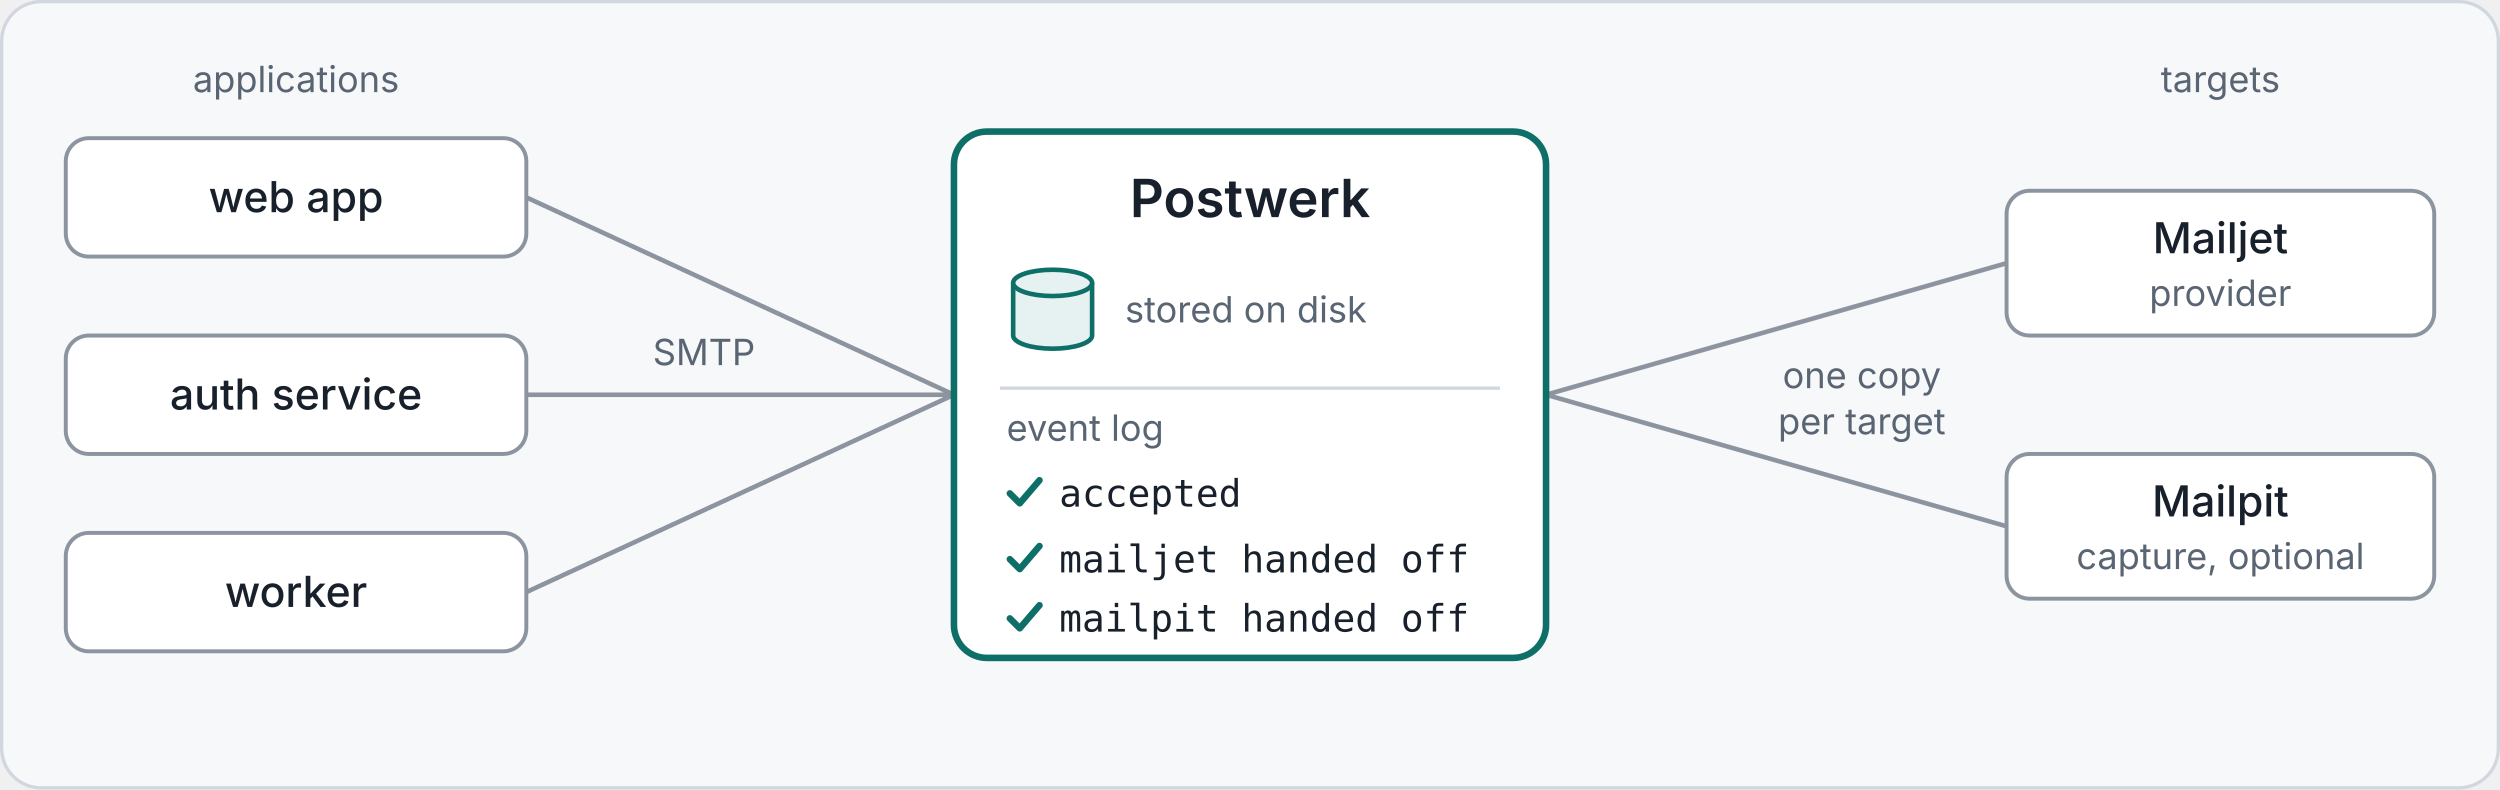
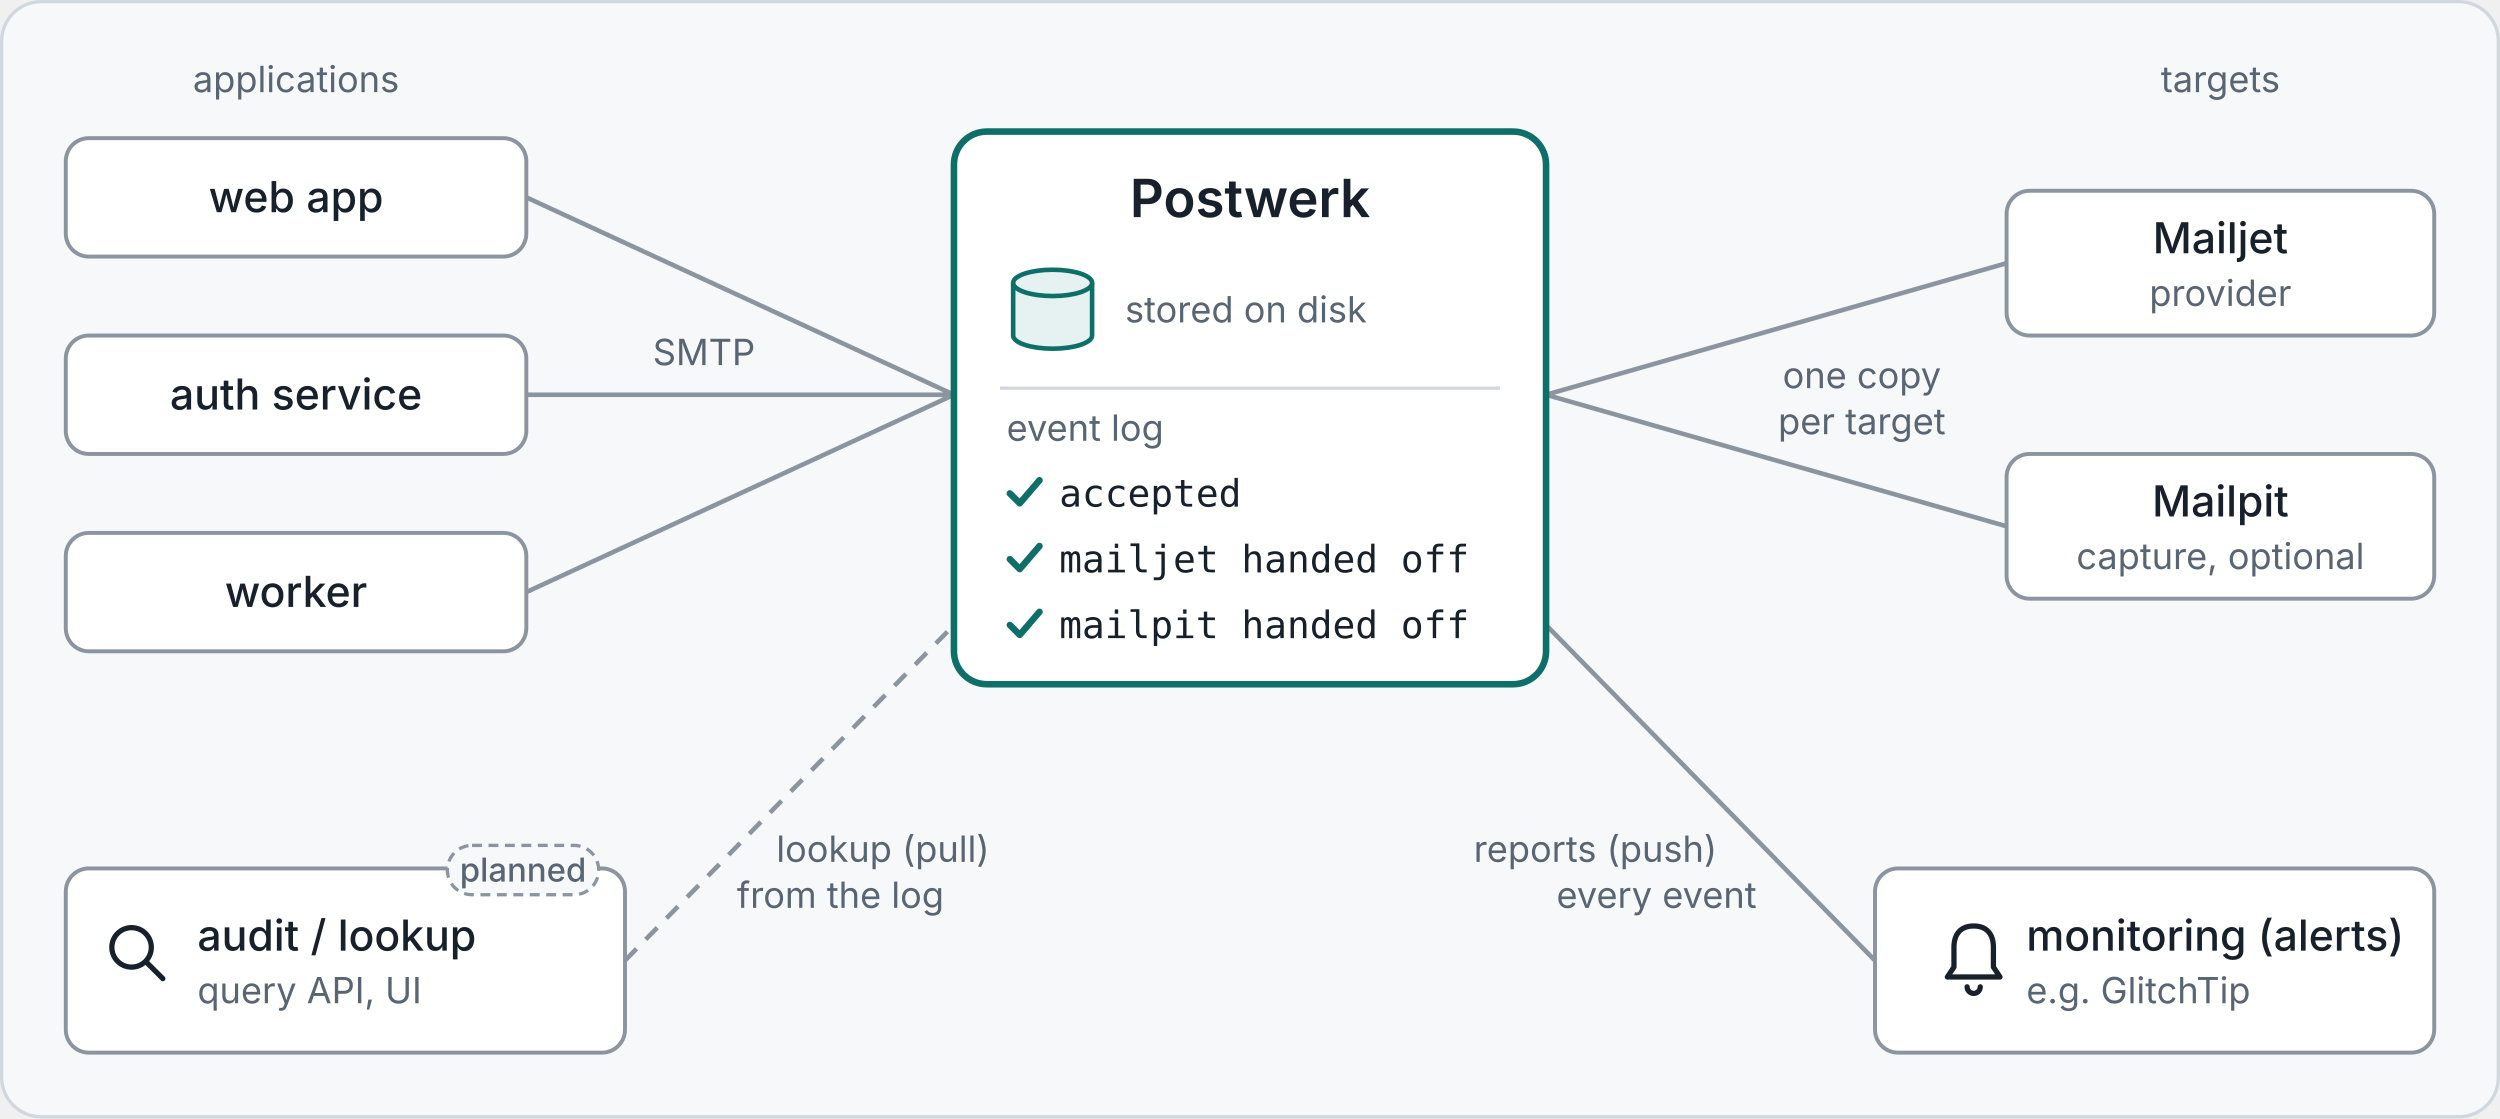
- <svg xmlns="http://www.w3.org/2000/svg" viewBox="0 0 760 240" width="760" height="240" role="img" aria-labelledby="t d">
+ <svg xmlns="http://www.w3.org/2000/svg" viewBox="0 0 760 340" width="760" height="340" role="img" aria-labelledby="t d">
  <style>
    .card   { fill: #f6f8fa; stroke: #d0d7de; }
    .box    { fill: #ffffff; stroke: #8c959f; stroke-width: 1.2; }
    .core   { fill: #ffffff; stroke: #0e6f68; stroke-width: 2; }
    .edge   { fill: none; stroke: #8c959f; stroke-width: 1.4; }
+     .plan   { stroke-dasharray: 5 4; }
    .txt    { fill: #18212b; font: 500 13px system-ui, -apple-system, "Segoe UI", sans-serif; }
    .title  { fill: #18212b; font: 600 16px system-ui, -apple-system, "Segoe UI", sans-serif; }
    .muted  { fill: #5a6573; font: 400 11px system-ui, -apple-system, "Segoe UI", sans-serif; }
+     .small  { fill: #5a6573; font: 500 10px system-ui, -apple-system, "Segoe UI", sans-serif; }
    .log    { fill: #18212b; font: 400 11.5px ui-monospace, SFMono-Regular, Menlo, Consolas, monospace; }
+     .note   { fill: #18212b; font: 500 11px system-ui, -apple-system, "Segoe UI", sans-serif; }
    .tick   { fill: none; stroke: #0e6f68; stroke-width: 2; stroke-linecap: round; stroke-linejoin: round; }
+     .icon   { fill: none; stroke: #18212b; stroke-width: 1.6; stroke-linecap: round; stroke-linejoin: round; }
    .rule   { stroke: #d0d7de; stroke-width: 1; }
    .disk   { fill: #e6f2f1; stroke: #0e6f68; stroke-width: 1.4; }
+     .pill   { fill: #f6f8fa; stroke: #8c959f; stroke-width: 1; stroke-dasharray: 3 2; }
    .mail   { fill: #0e6f68; }
+     .evt    { fill: #8c959f; }
    .hl     { fill: none; stroke: #0e6f68; stroke-width: 2; opacity: 0; }
+     .scan   { fill: #0e6f68; fill-opacity: 0.08; stroke: #0e6f68; stroke-width: 1.4; opacity: 0; }
+     .bad    { fill: #cf222e; }
+     .badln  { fill: none; stroke: #cf222e; stroke-width: 2; stroke-linecap: round; }
+     .badtxt { fill: #cf222e; }
+     .badbox { fill: none; stroke: #cf222e; stroke-width: 2; }

    @media (prefers-color-scheme: dark) {
      .card  { fill: #161b22; stroke: #30363d; }
      .box   { fill: #0d1117; stroke: #6e7681; }
      .core  { fill: #0d1117; stroke: #4cc2b3; }
      .edge  { stroke: #6e7681; }
-       .txt, .title, .log { fill: #e5eaf0; }
-       .muted { fill: #9aa6b3; }
+       .txt, .title, .log, .note { fill: #e5eaf0; }
+       .muted, .small { fill: #9aa6b3; }
      .tick  { stroke: #4cc2b3; }
+       .icon  { stroke: #e5eaf0; }
      .rule  { stroke: #30363d; }
      .disk  { fill: #12302d; stroke: #4cc2b3; }
+       .pill  { fill: #161b22; stroke: #6e7681; }
      .mail  { fill: #4cc2b3; }
+       .evt   { fill: #6e7681; }
      .hl    { stroke: #4cc2b3; }
+       .scan  { fill: #4cc2b3; stroke: #4cc2b3; }
+       .bad   { fill: #ff7b72; }
+       .badln { stroke: #ff7b72; }
+       .badtxt { fill: #ff7b72; }
+       .badbox { stroke: #ff7b72; }
    }

-     /* one mail per 5 s loop */
-     .in    { opacity: 0; animation: in 5s linear infinite; }
-     .outA  { opacity: 0; animation: outA 5s linear infinite; }
-     .outB  { opacity: 0; animation: outB 5s linear infinite; }
-     .store { animation: store 5s linear infinite; }
-     .row1  { animation: row1 5s linear infinite; }
-     .row2  { animation: row2 5s linear infinite; }
-     .hlA, .hlB { animation: hit 5s linear infinite; }
+     /* 10 s loop. Round 1 (0-37 %): a mail is delivered to both targets, every
+        event goes out as a quiet report. Round 2 (38-100 %): Mailjet answers 550,
+        the error event raises an alert, a lookup reads the history. */
+     .in1, .in2, .outA, .outB, .rep1, .rep2, .rep3, .reply, .alarm, .ask, .answer { opacity: 0; }
+     .in1    { animation: in1 10s linear infinite; }
+     .in2    { animation: in2 10s linear infinite; }
+     .outA   { animation: outA 10s linear infinite; }
+     .outB   { animation: outB 10s linear infinite; }
+     .store  { animation: store 10s linear infinite; }
+     .row1   { animation: row1 10s linear infinite; }
+     .row2   { animation: row2 10s linear infinite; }
+     .row2x  { opacity: 0; animation: row2x 10s linear infinite; }
+     .row3   { animation: row3 10s linear infinite; }
+     .hlA    { animation: hitA 10s linear infinite; }
+     .hlB    { animation: hitB 10s linear infinite; }
+     .rep1   { animation: rep1 10s linear infinite; }
+     .rep2   { animation: rep2 10s linear infinite; }
+     .rep3   { animation: rep3 10s linear infinite; }
+     .reply  { animation: reply 10s linear infinite; }
+     .errA   { opacity: 0; animation: errA 10s linear infinite; }
+     .alarm  { animation: alarm 10s linear infinite; }
+     .alert  { opacity: 0; animation: alert 10s linear infinite; }
+     .bell   { transform-box: fill-box; transform-origin: 50% 0; animation: ring 10s linear infinite; }
+     .ask    { animation: ask 10s linear infinite; }
+     .askq   { opacity: 0; animation: askq 10s linear infinite; }
+     .scan   { animation: scan 10s linear infinite; }
+     .answer { animation: answer 10s linear infinite; }
+     .hlQ    { animation: hitQ 10s linear infinite; }

-     @keyframes in {
-       0%   { transform: translate(162px, 120px); opacity: 0; }
-       3%   { transform: translate(166px, 120px); opacity: 1; }
-       24%  { transform: translate(288px, 120px); opacity: 1; }
-       27%  { transform: translate(296px, 120px); opacity: 0; }
-       100% { transform: translate(296px, 120px); opacity: 0; }
+     @keyframes in1 {
+       0%   { transform: translate(162px, 60.9px); opacity: 0; }
+       2%   { transform: translate(166px, 62.8px); opacity: 1; }
+       10%  { transform: translate(282px, 116.3px); opacity: 1; }
+       12%, 100% { transform: translate(288px, 119.1px); opacity: 0; }
+     }
+     @keyframes in2 {
+       0%, 38% { transform: translate(162px, 120px); opacity: 0; }
+       40%  { transform: translate(166px, 120px); opacity: 1; }
+       48%  { transform: translate(282px, 120px); opacity: 1; }
+       50%, 100% { transform: translate(288px, 120px); opacity: 0; }
    }
    @keyframes store {
-       0%, 25%  { opacity: 0.55; }
-       30%, 40% { opacity: 1; }
-       48%, 100% { opacity: 0.55; }
+       0%, 11%  { opacity: 0.55; }
+       13%, 19% { opacity: 1; }
+       23%, 50% { opacity: 0.55; }
+       51%, 57% { opacity: 1; }
+       61%, 100% { opacity: 0.55; }
    }
    @keyframes row1 {
-       0%, 28%  { opacity: 0.18; }
-       33%, 90% { opacity: 1; }
-       97%, 100% { opacity: 0.18; }
+       0%, 11%  { opacity: 0.18; }
+       13%, 35% { opacity: 1; }
+       37%, 50% { opacity: 0.18; }
+       52%, 96% { opacity: 1; }
+       99%, 100% { opacity: 0.18; }
    }
    @keyframes row2 {
-       0%, 69%  { opacity: 0.18; }
-       74%, 90% { opacity: 1; }
-       97%, 100% { opacity: 0.18; }
+       0%, 26%  { opacity: 0.18; }
+       28%, 35% { opacity: 1; }
+       37%, 67% { opacity: 0.18; }
+       69%, 97% { opacity: 0; }
+       100%     { opacity: 0.18; }
+     }
+     @keyframes row2x {
+       0%, 69%  { opacity: 0; }
+       71%, 96% { opacity: 1; }
+       99%, 100% { opacity: 0; }
+     }
+     @keyframes row3 {
+       0%, 26%  { opacity: 0.18; }
+       28%, 35% { opacity: 1; }
+       37%, 65% { opacity: 0.18; }
+       67%, 96% { opacity: 1; }
+       99%, 100% { opacity: 0.18; }
    }
    @keyframes outA {
-       0%, 43% { transform: translate(472px, 120px); opacity: 0; }
-       46%  { transform: translate(478px, 117.7px); opacity: 1; }
-       68%  { transform: translate(606px, 81.1px); opacity: 1; }
-       71%  { transform: translate(612px, 79.4px); opacity: 0; }
-       100% { transform: translate(612px, 79.4px); opacity: 0; }
+       0%, 16% { transform: translate(472px, 120px); opacity: 0; }
+       17%  { transform: translate(478px, 117.7px); opacity: 1; }
+       26%  { transform: translate(606px, 81.1px); opacity: 1; }
+       27%  { transform: translate(612px, 79.4px); opacity: 0; }
+       28%, 55% { transform: translate(472px, 120px); opacity: 0; }
+       56%  { transform: translate(478px, 117.7px); opacity: 1; }
+       64%  { transform: translate(606px, 81.1px); opacity: 1; }
+       65%, 100% { transform: translate(612px, 79.4px); opacity: 0; }
    }
    @keyframes outB {
-       0%, 43% { transform: translate(472px, 120px); opacity: 0; }
-       46%  { transform: translate(478px, 122.3px); opacity: 1; }
-       68%  { transform: translate(606px, 158.9px); opacity: 1; }
-       71%  { transform: translate(612px, 160.6px); opacity: 0; }
-       100% { transform: translate(612px, 160.6px); opacity: 0; }
-     }
-     @keyframes hit {
-       0%, 68%  { opacity: 0; }
-       72%, 86% { opacity: 1; }
-       94%, 100% { opacity: 0; }
+       0%, 16% { transform: translate(472px, 120px); opacity: 0; }
+       17%  { transform: translate(478px, 122.3px); opacity: 1; }
+       26%  { transform: translate(606px, 158.9px); opacity: 1; }
+       27%  { transform: translate(612px, 160.6px); opacity: 0; }
+       28%, 55% { transform: translate(472px, 120px); opacity: 0; }
+       56%  { transform: translate(478px, 122.3px); opacity: 1; }
+       64%  { transform: translate(606px, 158.9px); opacity: 1; }
+       65%, 100% { transform: translate(612px, 160.6px); opacity: 0; }
+     }
+     @keyframes hitA {
+       0%, 26%  { opacity: 0; }
+       28%, 33% { opacity: 1; }
+       36%, 100% { opacity: 0; }
+     }
+     @keyframes hitB {
+       0%, 26%  { opacity: 0; }
+       28%, 33% { opacity: 1; }
+       36%, 64% { opacity: 0; }
+       66%, 71% { opacity: 1; }
+       74%, 100% { opacity: 0; }
+     }
+     /* quiet reports: one small dot per event, no alert */
+     @keyframes rep1 {
+       0%, 13% { transform: translate(474px, 192px); opacity: 0; }
+       14%  { transform: translate(477px, 195px); opacity: 1; }
+       21%  { transform: translate(563px, 283px); opacity: 1; }
+       22%, 100% { transform: translate(566px, 286px); opacity: 0; }
+     }
+     @keyframes rep2 {
+       0%, 28% { transform: translate(474px, 192px); opacity: 0; }
+       29%  { transform: translate(477px, 195px); opacity: 1; }
+       36%  { transform: translate(563px, 283px); opacity: 1; }
+       37%, 100% { transform: translate(566px, 286px); opacity: 0; }
+     }
+     @keyframes rep3 {
+       0%, 52% { transform: translate(474px, 192px); opacity: 0; }
+       53%  { transform: translate(477px, 195px); opacity: 1; }
+       60%  { transform: translate(563px, 283px); opacity: 1; }
+       61%, 100% { transform: translate(566px, 286px); opacity: 0; }
+     }
+     /* Mailjet answers with an error */
+     @keyframes reply {
+       0%, 65% { transform: translate(606px, 81.1px); opacity: 0; }
+       66%  { transform: translate(600px, 82.8px); opacity: 1; }
+       69%  { transform: translate(484px, 116.3px); opacity: 1; }
+       70%, 100% { transform: translate(478px, 117.7px); opacity: 0; }
+     }
+     @keyframes errA {
+       0%, 64%  { opacity: 0; }
+       66%, 92% { opacity: 1; }
+       96%, 100% { opacity: 0; }
+     }
+     /* the error event goes out and raises an alert */
+     @keyframes alarm {
+       0%, 71% { transform: translate(474px, 192px); opacity: 0; }
+       72%  { transform: translate(477px, 195px); opacity: 1; }
+       78%  { transform: translate(563px, 283px); opacity: 1; }
+       79%, 100% { transform: translate(566px, 286px); opacity: 0; }
+     }
+     @keyframes alert {
+       0%, 78.5% { opacity: 0; }
+       80%, 94% { opacity: 1; }
+       97%, 100% { opacity: 0; }
+     }
+     @keyframes ring {
+       0%, 79% { transform: rotate(0deg); }
+       80.5% { transform: rotate(14deg); }
+       82%   { transform: rotate(-12deg); }
+       83.5% { transform: rotate(9deg); }
+       85%   { transform: rotate(-6deg); }
+       86.5%, 100% { transform: rotate(0deg); }
+     }
+     /* someone asks what happened; Postwerk answers from the event log */
+     @keyframes askq {
+       0%, 80%  { opacity: 0; }
+       82%, 96% { opacity: 1; }
+       99%, 100% { opacity: 0; }
+     }
+     @keyframes ask {
+       0%, 81% { transform: translate(192px, 288px); opacity: 0; }
+       82%  { transform: translate(195px, 285px); opacity: 1; }
+       86%  { transform: translate(283px, 195px); opacity: 1; }
+       87%, 100% { transform: translate(286px, 192px); opacity: 0; }
+     }
+     @keyframes scan {
+       0%, 86%  { opacity: 0; }
+       88%, 92% { opacity: 1; }
+       95%, 100% { opacity: 0; }
+     }
+     @keyframes answer {
+       0%, 89% { transform: translate(286px, 192px); opacity: 0; }
+       90%  { transform: translate(283px, 195px); opacity: 1; }
+       95%  { transform: translate(195px, 285px); opacity: 1; }
+       96%, 100% { transform: translate(192px, 288px); opacity: 0; }
+     }
+     @keyframes hitQ {
+       0%, 95%  { opacity: 0; }
+       97%      { opacity: 1; }
+       100%     { opacity: 0; }
    }

    @media (prefers-reduced-motion: reduce) {
-       .in, .outA, .outB, .store, .row1, .row2, .hlA, .hlB { animation: none; }
+       .in1, .in2, .outA, .outB, .store, .row1, .row2, .row2x, .row3, .hlA, .hlB, .rep1, .rep2, .rep3,
+       .reply, .errA, .alarm, .alert, .bell, .ask, .askq, .scan, .answer, .hlQ { animation: none; }
+       /* static picture of round 2: Mailjet failed, monitoring alerted, lookup asked */
+       .row2 { opacity: 0; }
+       .row2x, .errA, .alert, .askq { opacity: 1; }
    }
  </style>
-   <rect class="card" x="0.5" y="0.5" width="759" height="239" rx="12" />
+   <rect class="card" x="0.5" y="0.5" width="759" height="339" rx="12" />
  <path class="edge" d="M160 60 L290 120 M160 120 L290 120 M160 180 L290 120" />
  <path class="edge" d="M470 120 L610 80 M470 120 L610 160" />
+   <path class="edge" d="M470 190 L570 292" />
+   <path class="edge plan" d="M190 292 L290 190" />
  <text class="muted" x="214" y="111" text-anchor="middle">SMTP</text>
  <text class="muted" x="566" y="118" text-anchor="middle">one copy</text>
  <text class="muted" x="566" y="132" text-anchor="middle">per target</text>
+   <text class="muted" x="522" y="262" text-anchor="end">reports (push)</text>
+   <text class="muted" x="534" y="276" text-anchor="end">every event</text>
+   <text class="muted" x="236" y="262">lookup (pull)</text>
+   <text class="muted" x="224" y="276">from the log</text>
  <rect class="box" x="20" y="42" width="140" height="36" rx="7" />
  <text class="txt" x="90" y="64.5" text-anchor="middle">web app</text>
  <rect class="box" x="20" y="102" width="140" height="36" rx="7" />
  <text class="txt" x="90" y="124.5" text-anchor="middle">auth service</text>
  <rect class="box" x="20" y="162" width="140" height="36" rx="7" />
  <text class="txt" x="90" y="184.5" text-anchor="middle">worker</text>
  <text class="muted" x="90" y="28" text-anchor="middle">applications</text>
-   <rect class="core" x="290" y="40" width="180" height="160" rx="10" />
+   <rect class="core" x="290" y="40" width="180" height="168" rx="10" />
  <text class="title" x="380" y="66" text-anchor="middle">Postwerk</text>
  <g class="store">
    <path class="disk" d="M308 86 v16 a12 4 0 0 0 24 0 v-16" />
    <ellipse class="disk" cx="320" cy="86" rx="12" ry="4" />
    <text class="muted" x="342" y="98">stored on disk</text>
  </g>
  <line class="rule" x1="304" y1="118" x2="456" y2="118" />
  <text class="muted" x="306" y="134">event log</text>
+   <rect class="scan" x="300" y="142" width="160" height="58" rx="5" />
  <g class="row1">
    <path class="tick" d="M307 150 l3 3 l6 -7" />
    <text class="log" x="322" y="154">accepted</text>
  </g>
  <g class="row2">
    <path class="tick" d="M307 170 l3 3 l6 -7" />
    <text class="log" x="322" y="174">mailjet  handed off</text>
-     <path class="tick" d="M307 188 l3 3 l6 -7" />
-     <text class="log" x="322" y="192">mailpit  handed off</text>
+   </g>
+   <g class="row2x">
+     <path class="badln" d="M308 165 l7 7 m0 -7 l-7 7" />
+     <text class="log badtxt" x="322" y="174">mailjet  failed 550</text>
+   </g>
+   <g class="row3">
+     <path class="tick" d="M307 190 l3 3 l6 -7" />
+     <text class="log" x="322" y="194">mailpit  handed off</text>
  </g>
  <rect class="box" x="610" y="58" width="130" height="44" rx="7" />
  <rect class="hl hlA" x="610" y="58" width="130" height="44" rx="7" />
  <text class="txt" x="675" y="77" text-anchor="middle">Mailjet</text>
  <text class="muted" x="675" y="93" text-anchor="middle">provider</text>
+   <g class="errA">
+     <rect class="badbox" x="610" y="58" width="130" height="44" rx="7" />
+     <text class="note badtxt" x="675" y="118" text-anchor="middle">replies 550</text>
+   </g>
  <rect class="box" x="610" y="138" width="130" height="44" rx="7" />
  <rect class="hl hlB" x="610" y="138" width="130" height="44" rx="7" />
  <text class="txt" x="675" y="157" text-anchor="middle">Mailpit</text>
  <text class="muted" x="675" y="173" text-anchor="middle">capture, optional</text>
  <text class="muted" x="675" y="28" text-anchor="middle">targets</text>
-   <circle class="mail in" cx="0" cy="0" r="5" />
+   <rect class="box" x="570" y="264" width="170" height="56" rx="7" />
+   <g class="alert">
+     <rect class="badbox" x="570" y="264" width="170" height="56" rx="7" />
+     <text class="note badtxt" x="740" y="252" text-anchor="end">alert: mailjet failed</text>
+     <circle class="bad" cx="599" cy="281" r="3" />
+   </g>
+   <g class="bell">
+     <path class="icon" d="M592 297 h16 l-2 -3 v-6 c0 -4 -2 -6.5 -6 -6.5 c-4 0 -6 2.5 -6 6.5 v6 z" />
+     <path class="icon" d="M598 300 a2 2 0 0 0 4 0" />
+   </g>
+   <text class="txt" x="616" y="289">monitoring (alerts)</text>
+   <text class="muted" x="616" y="305">e.g. GlitchTip</text>
+   <rect class="box" x="20" y="264" width="170" height="56" rx="7" />
+   <rect class="hl hlQ" x="20" y="264" width="170" height="56" rx="7" />
+   <circle class="icon" cx="40" cy="288" r="6" />
+   <path class="icon" d="M44.5 292.5 l5 5" />
+   <text class="txt" x="60" y="289">audit / lookup</text>
+   <text class="muted" x="60" y="305">query API, UI</text>
+   <rect class="pill" x="136" y="257" width="46" height="15" rx="7.5" />
+   <text class="small" x="159" y="268" text-anchor="middle">planned</text>
+   <text class="note askq" x="20" y="252">what happened to mail X?</text>
+   <circle class="mail in1" cx="0" cy="0" r="5" />
+   <circle class="mail in2" cx="0" cy="0" r="5" />
  <circle class="mail outA" cx="0" cy="0" r="5" />
  <circle class="mail outB" cx="0" cy="0" r="5" />
+   <circle class="evt rep1" cx="0" cy="0" r="3" />
+   <circle class="evt rep2" cx="0" cy="0" r="3" />
+   <circle class="evt rep3" cx="0" cy="0" r="3" />
+   <circle class="bad reply" cx="0" cy="0" r="4" />
+   <circle class="bad alarm" cx="0" cy="0" r="4.5" />
+   <circle class="mail ask" cx="0" cy="0" r="3.5" />
+   <circle class="mail answer" cx="0" cy="0" r="3.5" />
</svg>
